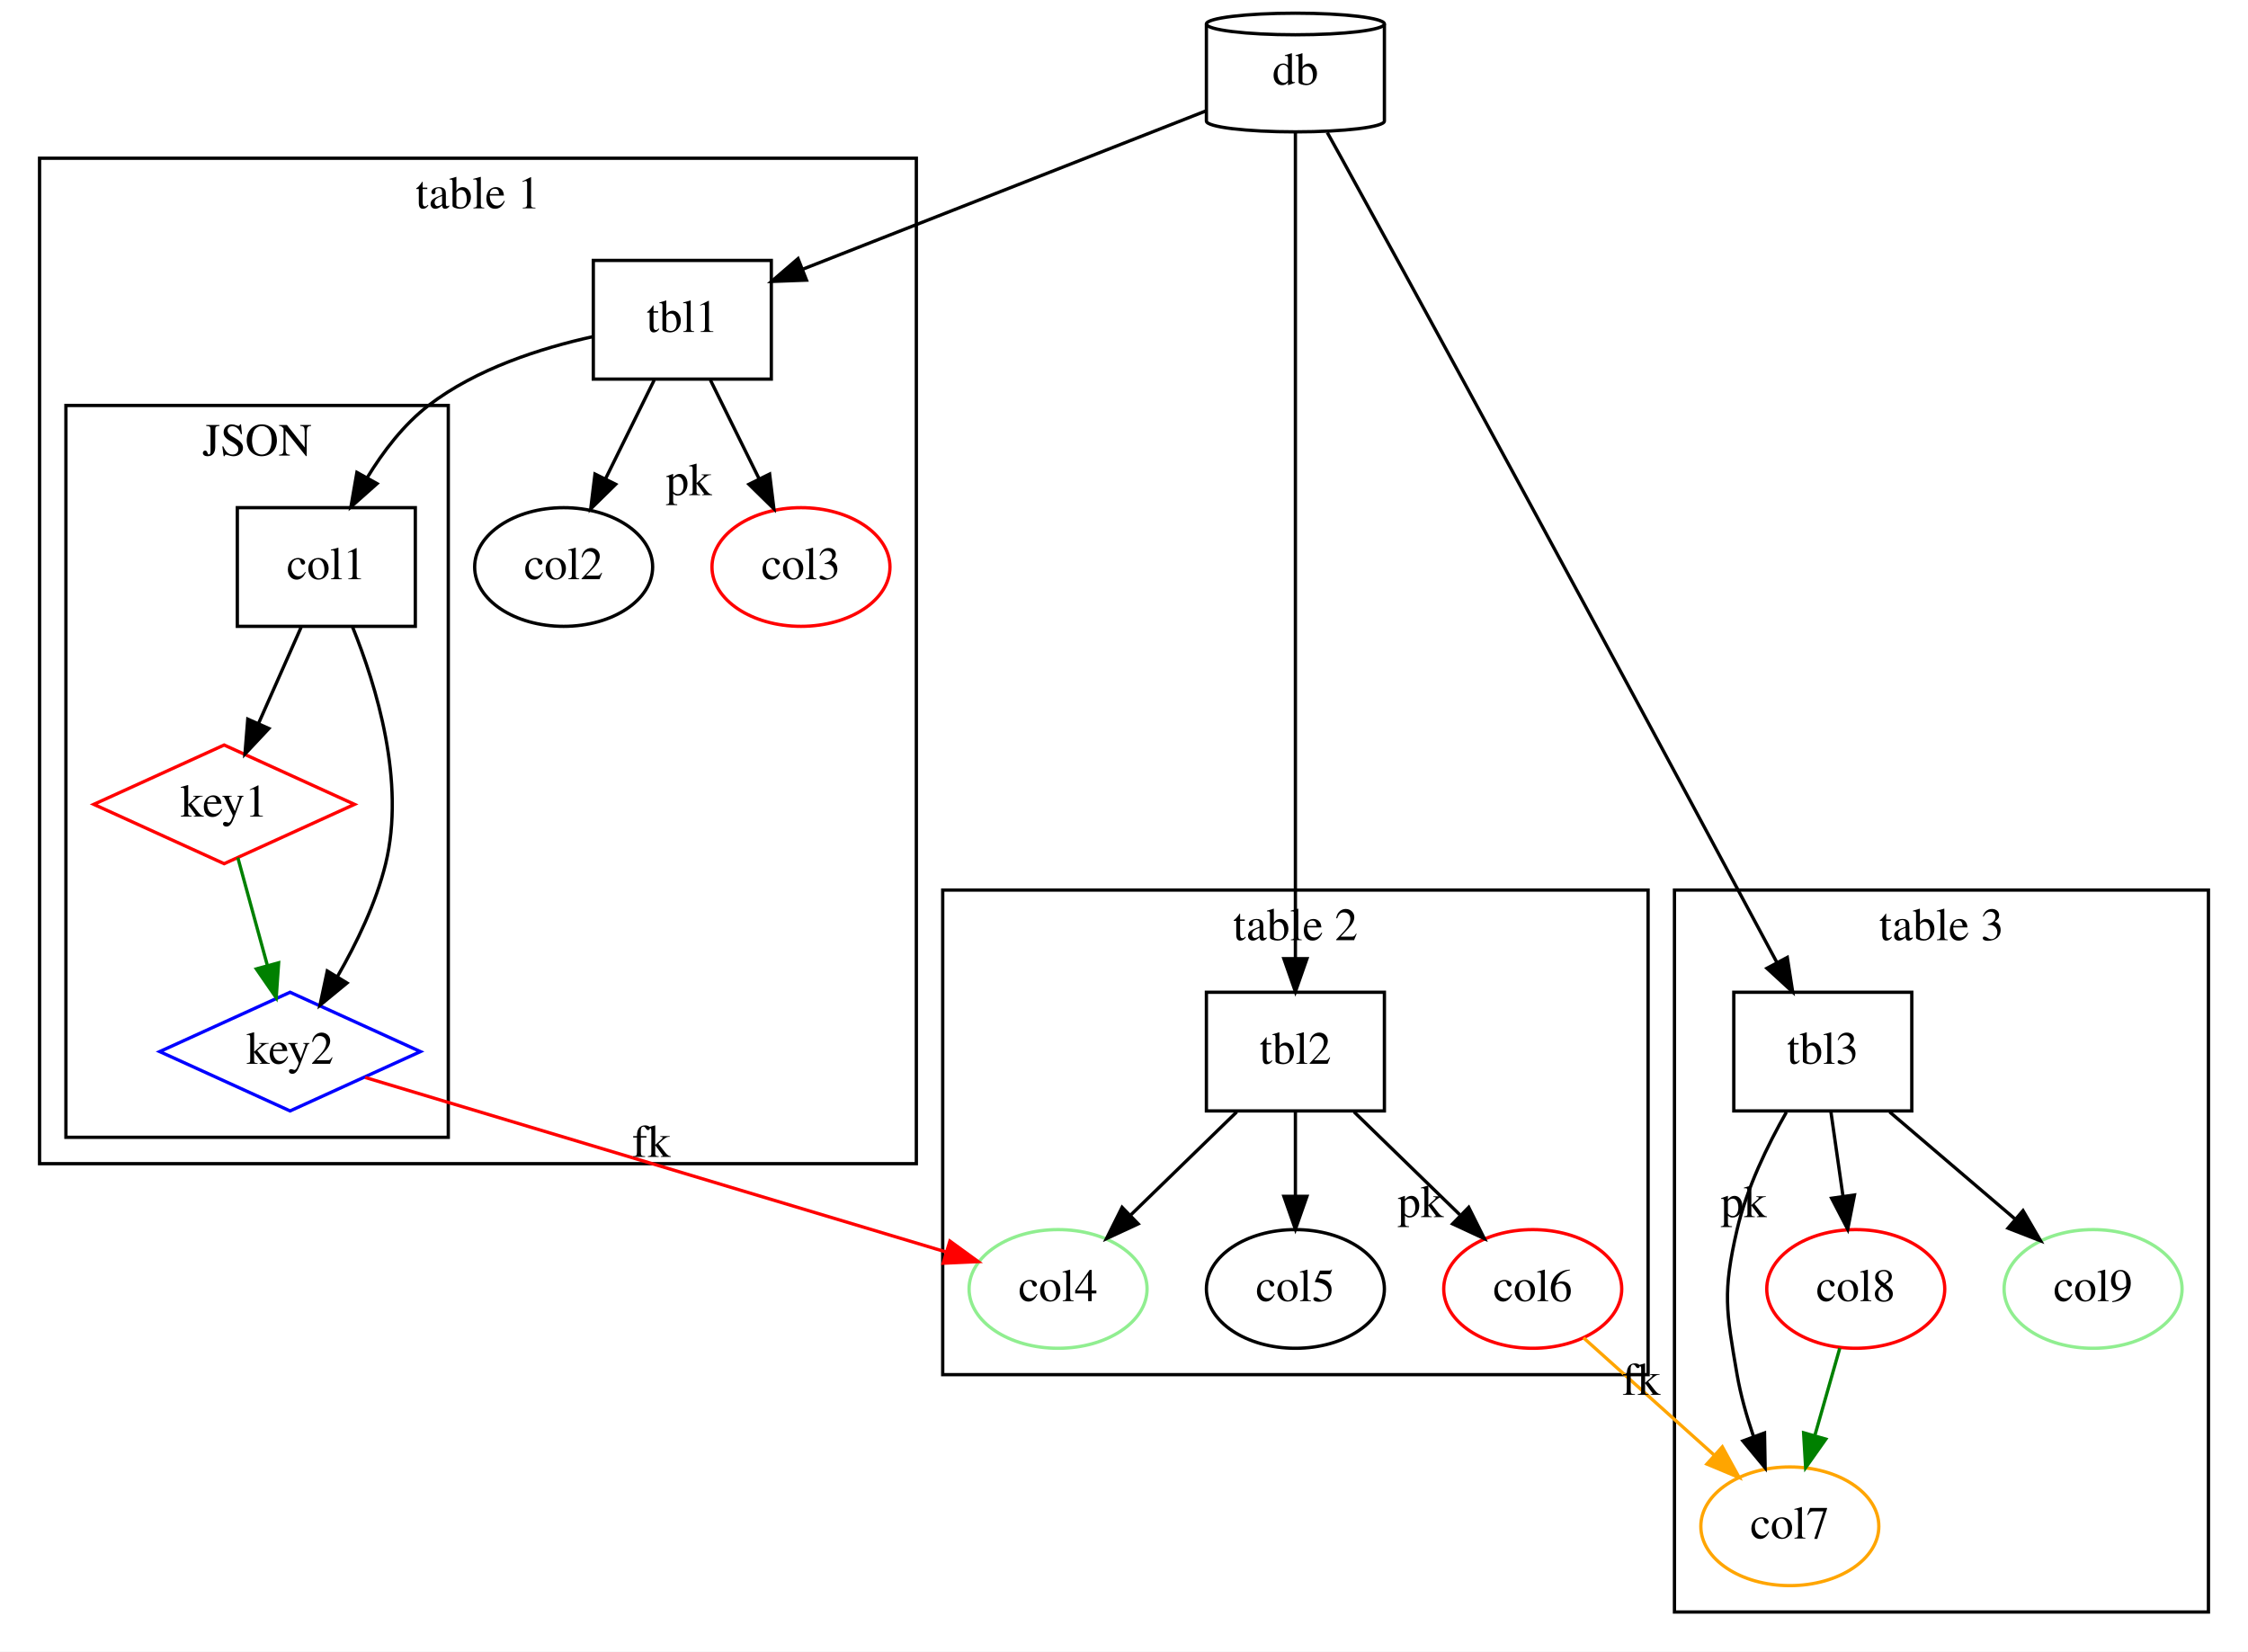
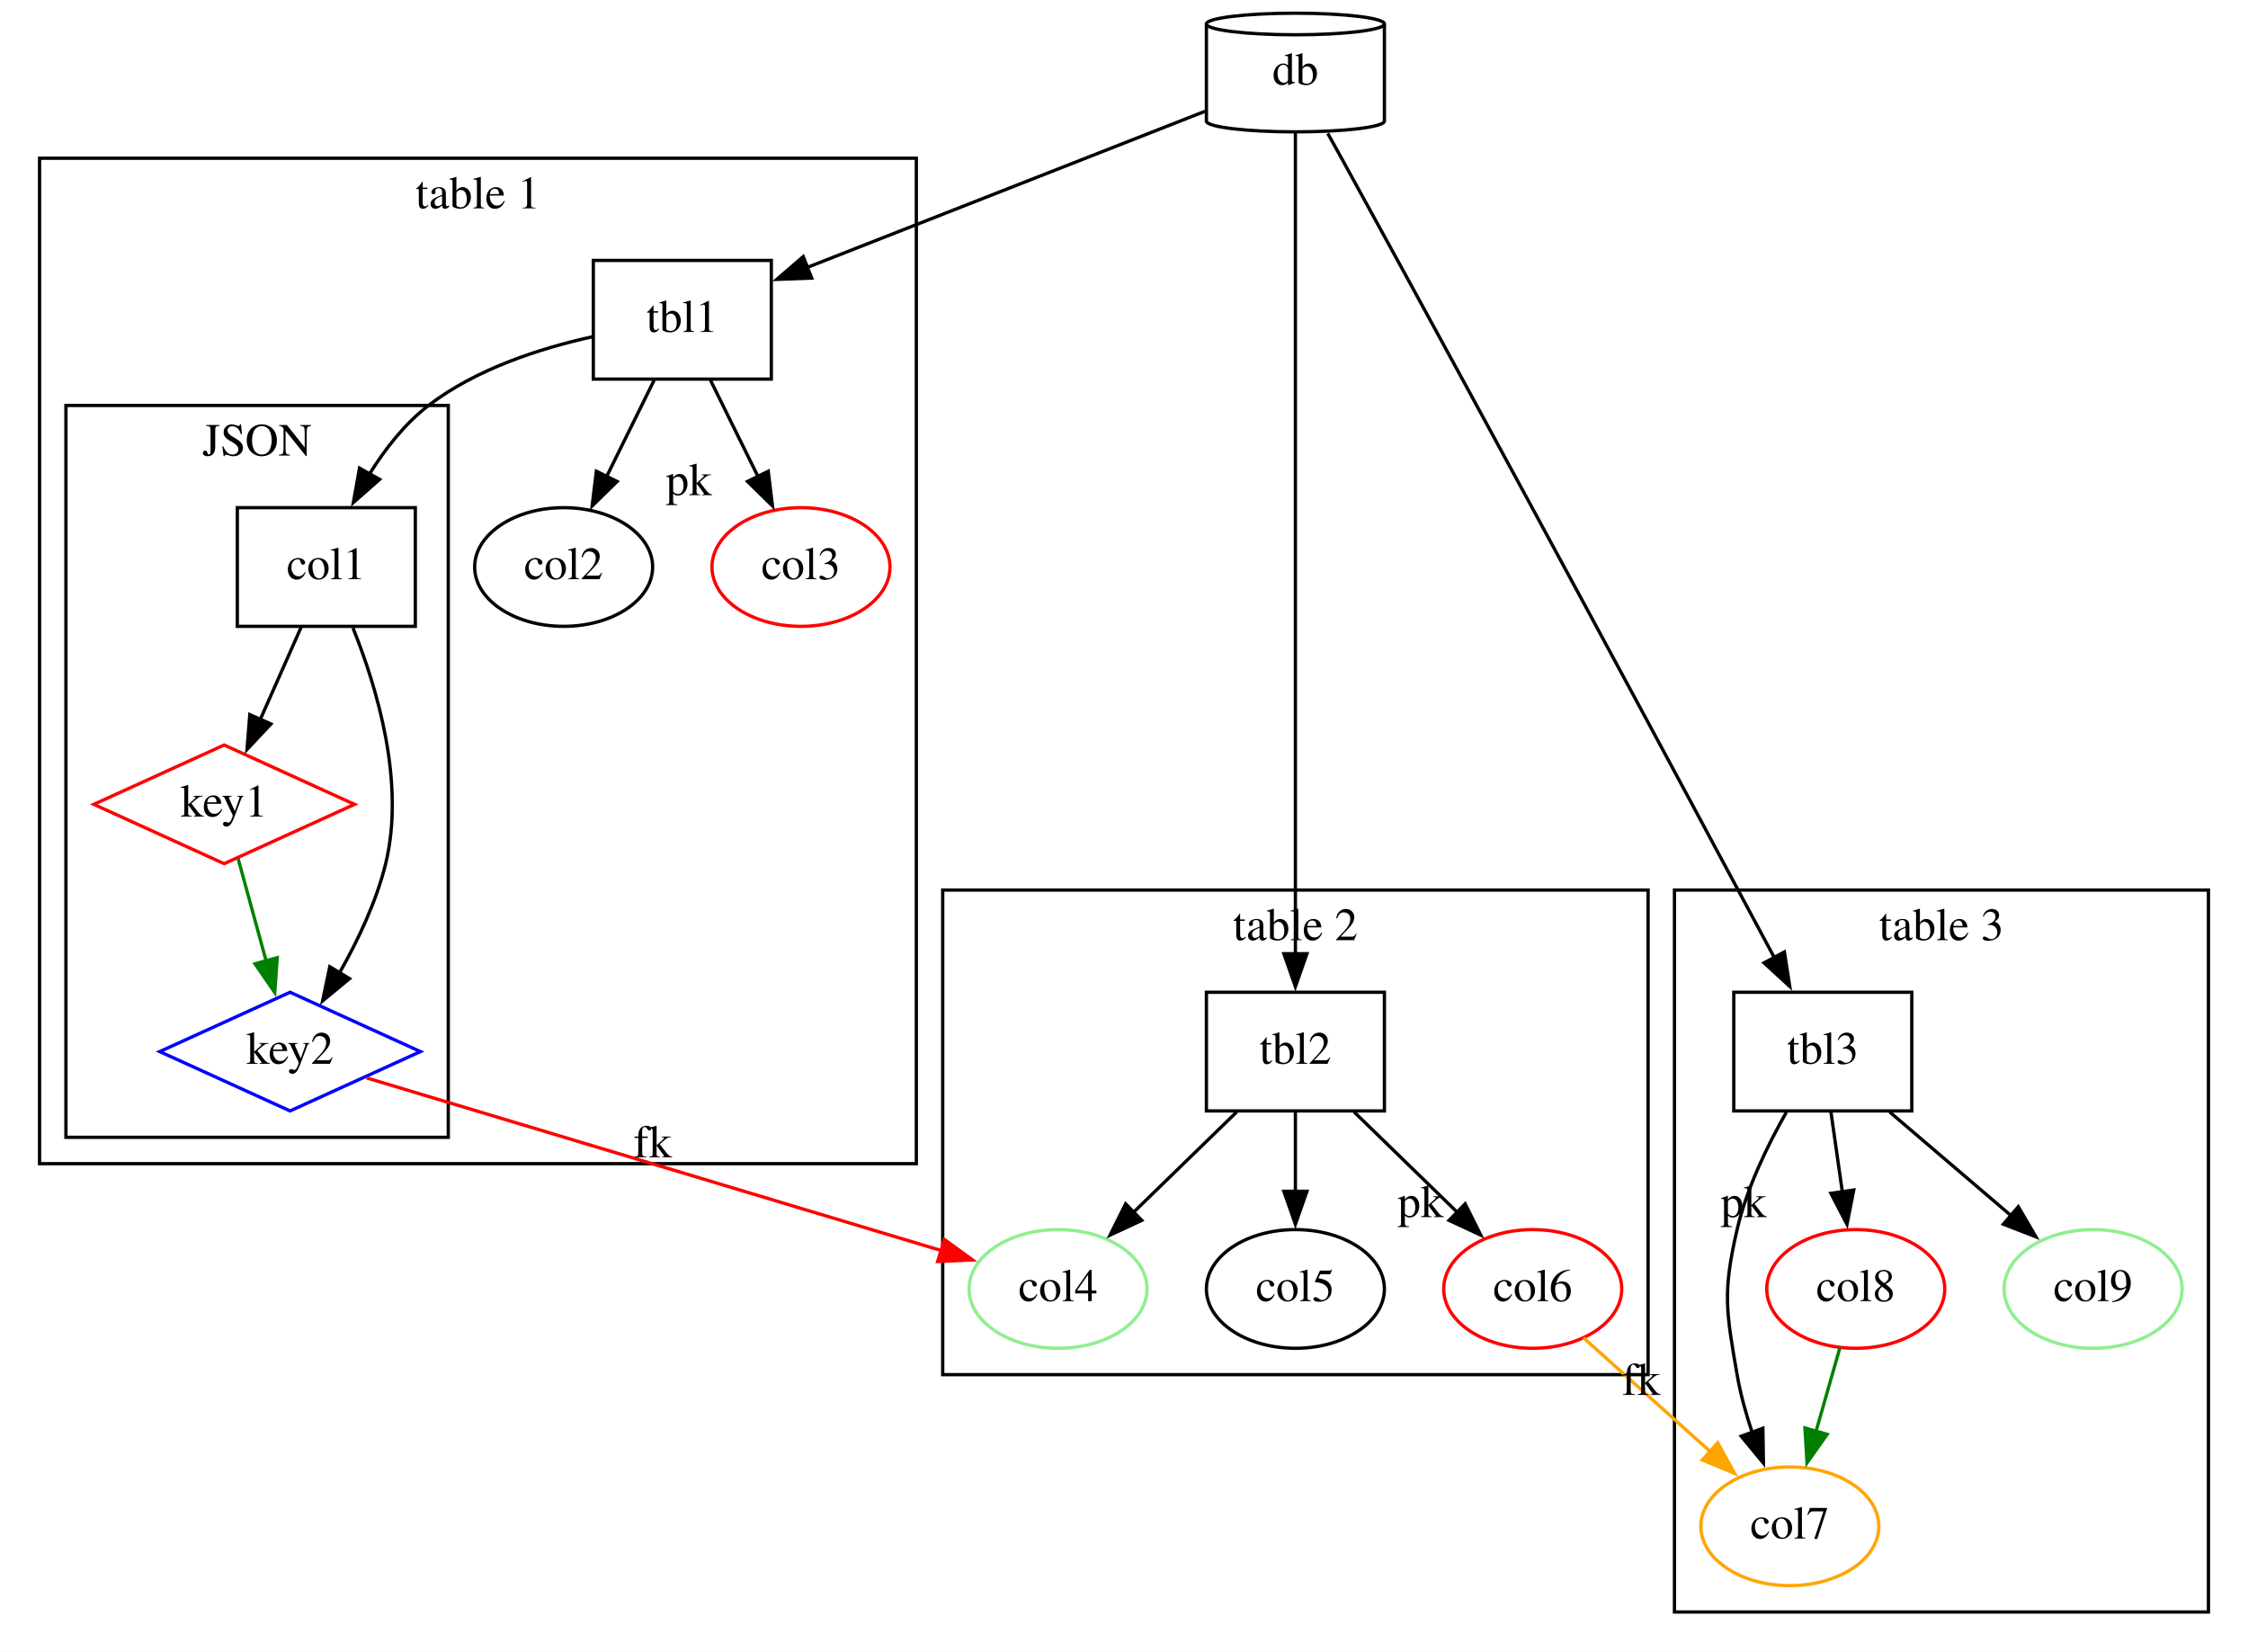
<svg xmlns="http://www.w3.org/2000/svg" width="682pt" height="501pt" viewBox="0.00 0.00 682.00 501.00">
  <g id="graph0" class="graph" transform="scale(1 1) rotate(0) translate(4 497)">
-     <polygon fill="white" stroke="transparent" points="-4,4 -4,-497 678,-497 678,4 -4,4" />
+     <polygon fill="white" stroke="none" points="-4,4 -4,-497 678,-497 678,4 -4,4" />
    <g id="clust1" class="cluster">
      <polygon fill="none" stroke="black" points="8,-144 8,-449 274,-449 274,-144 8,-144" />
      <text text-anchor="middle" x="141" y="-433.8" font-family="Times,serif" font-size="14.00">table 1</text>
    </g>
    <g id="clust2" class="cluster">
      <polygon fill="none" stroke="black" points="16,-152 16,-374 132,-374 132,-152 16,-152" />
      <text text-anchor="middle" x="74" y="-358.8" font-family="Times,serif" font-size="14.00">JSON</text>
    </g>
    <g id="clust3" class="cluster">
      <polygon fill="none" stroke="black" points="282,-80 282,-227 496,-227 496,-80 282,-80" />
      <text text-anchor="middle" x="389" y="-211.8" font-family="Times,serif" font-size="14.00">table 2</text>
    </g>
    <g id="clust4" class="cluster">
      <polygon fill="none" stroke="black" points="504,-8 504,-227 666,-227 666,-8 504,-8" />
      <text text-anchor="middle" x="585" y="-211.8" font-family="Times,serif" font-size="14.00">table 3</text>
    </g>
    <g id="node1" class="node">
      <path fill="none" stroke="black" d="M416,-489.73C416,-491.53 403.9,-493 389,-493 374.1,-493 362,-491.53 362,-489.73 362,-489.73 362,-460.27 362,-460.27 362,-458.47 374.1,-457 389,-457 403.9,-457 416,-458.47 416,-460.27 416,-460.27 416,-489.73 416,-489.73" />
      <path fill="none" stroke="black" d="M416,-489.73C416,-487.92 403.9,-486.45 389,-486.45 374.1,-486.45 362,-487.92 362,-489.73" />
      <text text-anchor="middle" x="389" y="-471.3" font-family="Times,serif" font-size="14.00">db</text>
    </g>
    <g id="node2" class="node">
      <polygon fill="none" stroke="black" points="230,-418 176,-418 176,-382 230,-382 230,-418" />
      <text text-anchor="middle" x="203" y="-396.3" font-family="Times,serif" font-size="14.00">tbl1</text>
    </g>
    <g id="edge1" class="edge">
-       <path fill="none" stroke="black" d="M361.95,-463.39C329.72,-450.73 275.71,-429.54 239.72,-415.41" />
-       <polygon fill="black" stroke="black" points="240.67,-412.02 230.08,-411.63 238.11,-418.54 240.67,-412.02" />
+       <path fill="none" stroke="black" d="M361.56,-463.23C329.59,-450.68 276.62,-429.89 240.78,-415.83" />
+       <polygon fill="black" stroke="black" points="242.25,-412.65 231.66,-412.25 239.69,-419.16 242.25,-412.65" />
    </g>
    <g id="node3" class="node">
      <polygon fill="none" stroke="black" points="416,-196 362,-196 362,-160 416,-160 416,-196" />
      <text text-anchor="middle" x="389" y="-174.3" font-family="Times,serif" font-size="14.00">tbl2</text>
    </g>
    <g id="edge2" class="edge">
-       <path fill="none" stroke="black" d="M389,-456.86C389,-407.78 389,-266.35 389,-206.39" />
-       <polygon fill="black" stroke="black" points="392.5,-206.18 389,-196.18 385.5,-206.18 392.5,-206.18" />
+       <path fill="none" stroke="black" d="M389,-456.86C389,-408.09 389,-268.11 389,-207.52" />
+       <polygon fill="black" stroke="black" points="392.5,-207.7 389,-197.7 385.5,-207.7 392.5,-207.7" />
    </g>
    <g id="node4" class="node">
      <polygon fill="none" stroke="black" points="576,-196 522,-196 522,-160 576,-160 576,-196" />
      <text text-anchor="middle" x="549" y="-174.3" font-family="Times,serif" font-size="14.00">tbl3</text>
    </g>
    <g id="edge3" class="edge">
-       <path fill="none" stroke="black" d="M398.67,-456.8C400.13,-454.19 401.61,-451.53 403,-449 452.14,-359.71 509.34,-253.14 535.13,-204.94" />
-       <polygon fill="black" stroke="black" points="538.23,-206.57 539.86,-196.11 532.06,-203.27 538.23,-206.57" />
+       <path fill="none" stroke="black" d="M398.82,-456.53C400.23,-454.01 401.66,-451.44 403,-449 451.61,-360.67 508.11,-255.43 534.29,-206.52" />
+       <polygon fill="black" stroke="black" points="537.35,-208.22 538.98,-197.76 531.18,-204.92 537.35,-208.22" />
    </g>
    <g id="node5" class="node">
      <polygon fill="none" stroke="black" points="122,-343 68,-343 68,-307 122,-307 122,-343" />
      <text text-anchor="middle" x="95" y="-321.3" font-family="Times,serif" font-size="14.00">col1</text>
    </g>
    <g id="edge4" class="edge">
-       <path fill="none" stroke="black" d="M175.93,-394.89C160.11,-391.41 140.48,-385.14 126,-374 118.46,-368.2 112.22,-360.01 107.36,-352.03" />
-       <polygon fill="black" stroke="black" points="110.39,-350.29 102.47,-343.26 104.28,-353.69 110.39,-350.29" />
+       <path fill="none" stroke="black" d="M175.56,-394.81C159.81,-391.32 140.37,-385.05 126,-374 118.78,-368.45 112.76,-360.71 107.99,-353.06" />
+       <polygon fill="black" stroke="black" points="111.17,-351.57 103.21,-344.57 105.07,-355 111.17,-351.57" />
    </g>
    <g id="node6" class="node">
      <ellipse fill="none" stroke="black" cx="167" cy="-325" rx="27" ry="18" />
      <text text-anchor="middle" x="167" y="-321.3" font-family="Times,serif" font-size="14.00">col2</text>
    </g>
    <g id="edge5" class="edge">
-       <path fill="none" stroke="black" d="M194.47,-381.7C190.06,-372.75 184.58,-361.66 179.69,-351.73" />
-       <polygon fill="black" stroke="black" points="182.78,-350.09 175.22,-342.67 176.51,-353.19 182.78,-350.09" />
+       <path fill="none" stroke="black" d="M194.47,-381.7C190.13,-372.91 184.77,-362.03 179.94,-352.24" />
+       <polygon fill="black" stroke="black" points="183.21,-350.95 175.65,-343.53 176.93,-354.05 183.21,-350.95" />
    </g>
    <g id="node7" class="node">
      <ellipse fill="none" stroke="red" cx="239" cy="-325" rx="27" ry="18" />
      <text text-anchor="middle" x="239" y="-321.3" font-family="Times,serif" font-size="14.00">col3</text>
      <text text-anchor="middle" x="205" y="-346.8" font-family="Times,serif" font-size="14.00">pk</text>
    </g>
    <g id="edge6" class="edge">
-       <path fill="none" stroke="black" d="M211.53,-381.7C215.94,-372.75 221.42,-361.66 226.31,-351.73" />
-       <polygon fill="black" stroke="black" points="229.49,-353.19 230.78,-342.67 223.22,-350.09 229.49,-353.19" />
+       <path fill="none" stroke="black" d="M211.53,-381.7C215.87,-372.91 221.23,-362.03 226.06,-352.24" />
+       <polygon fill="black" stroke="black" points="229.07,-354.05 230.35,-343.53 222.79,-350.95 229.07,-354.05" />
    </g>
    <g id="node8" class="node">
      <ellipse fill="none" stroke="lightgreen" cx="317" cy="-106" rx="27" ry="18" />
      <text text-anchor="middle" x="317" y="-102.3" font-family="Times,serif" font-size="14.00">col4</text>
    </g>
    <g id="edge9" class="edge">
-       <path fill="none" stroke="black" d="M371.2,-159.7C361.51,-150.28 349.44,-138.53 339.14,-128.53" />
-       <polygon fill="black" stroke="black" points="341.3,-125.74 331.69,-121.28 336.42,-130.76 341.3,-125.74" />
+       <path fill="none" stroke="black" d="M371.2,-159.7C361.7,-150.46 349.91,-138.99 339.75,-129.12" />
+       <polygon fill="black" stroke="black" points="342.38,-126.8 332.77,-122.33 337.5,-131.81 342.38,-126.8" />
    </g>
    <g id="node9" class="node">
      <ellipse fill="none" stroke="black" cx="389" cy="-106" rx="27" ry="18" />
      <text text-anchor="middle" x="389" y="-102.3" font-family="Times,serif" font-size="14.00">col5</text>
    </g>
    <g id="edge10" class="edge">
-       <path fill="none" stroke="black" d="M389,-159.7C389,-151.98 389,-142.71 389,-134.11" />
-       <polygon fill="black" stroke="black" points="392.5,-134.1 389,-124.1 385.5,-134.1 392.5,-134.1" />
+       <path fill="none" stroke="black" d="M389,-159.7C389,-152.41 389,-143.73 389,-135.54" />
+       <polygon fill="black" stroke="black" points="392.5,-135.62 389,-125.62 385.5,-135.62 392.5,-135.62" />
    </g>
    <g id="node10" class="node">
      <ellipse fill="none" stroke="red" cx="461" cy="-106" rx="27" ry="18" />
      <text text-anchor="middle" x="461" y="-102.3" font-family="Times,serif" font-size="14.00">col6</text>
      <text text-anchor="middle" x="427" y="-127.8" font-family="Times,serif" font-size="14.00">pk</text>
    </g>
    <g id="edge11" class="edge">
-       <path fill="none" stroke="black" d="M406.8,-159.7C416.49,-150.28 428.56,-138.53 438.86,-128.53" />
-       <polygon fill="black" stroke="black" points="441.58,-130.76 446.31,-121.28 436.7,-125.74 441.58,-130.76" />
+       <path fill="none" stroke="black" d="M406.8,-159.7C416.3,-150.46 428.09,-138.99 438.25,-129.12" />
+       <polygon fill="black" stroke="black" points="440.5,-131.81 445.23,-122.33 435.62,-126.8 440.5,-131.81" />
    </g>
    <g id="node11" class="node">
      <ellipse fill="none" stroke="orange" cx="539" cy="-34" rx="27" ry="18" />
      <text text-anchor="middle" x="539" y="-30.3" font-family="Times,serif" font-size="14.00">col7</text>
    </g>
    <g id="edge12" class="edge">
-       <path fill="none" stroke="black" d="M537.95,-159.61C532.26,-149.62 525.92,-136.58 523,-124 518.58,-104.95 519.68,-99.27 523,-80 524.07,-73.82 525.9,-67.37 527.95,-61.34" />
-       <polygon fill="black" stroke="black" points="531.32,-62.32 531.51,-51.73 524.76,-59.89 531.32,-62.32" />
+       <path fill="none" stroke="black" d="M537.95,-159.61C532.26,-149.62 525.92,-136.58 523,-124 518.58,-104.95 519.68,-99.27 523,-80 524.01,-74.12 525.72,-68 527.65,-62.23" />
+       <polygon fill="black" stroke="black" points="530.82,-63.74 530.99,-53.15 524.25,-61.32 530.82,-63.74" />
    </g>
    <g id="node12" class="node">
      <ellipse fill="none" stroke="red" cx="559" cy="-106" rx="27" ry="18" />
      <text text-anchor="middle" x="559" y="-102.3" font-family="Times,serif" font-size="14.00">col8</text>
      <text text-anchor="middle" x="525" y="-127.8" font-family="Times,serif" font-size="14.00">pk</text>
    </g>
    <g id="edge13" class="edge">
-       <path fill="none" stroke="black" d="M551.47,-159.7C552.57,-151.98 553.9,-142.71 555.13,-134.11" />
-       <polygon fill="black" stroke="black" points="558.61,-134.5 556.56,-124.1 551.68,-133.51 558.61,-134.5" />
+       <path fill="none" stroke="black" d="M551.47,-159.7C552.53,-152.32 553.78,-143.52 554.96,-135.25" />
+       <polygon fill="black" stroke="black" points="558.39,-136 556.34,-125.6 551.46,-135.01 558.39,-136" />
    </g>
    <g id="node13" class="node">
      <ellipse fill="none" stroke="lightgreen" cx="631" cy="-106" rx="27" ry="18" />
      <text text-anchor="middle" x="631" y="-102.3" font-family="Times,serif" font-size="14.00">col9</text>
    </g>
    <g id="edge14" class="edge">
-       <path fill="none" stroke="black" d="M569.27,-159.7C580.75,-149.89 595.18,-137.58 607.2,-127.32" />
-       <polygon fill="black" stroke="black" points="609.74,-129.75 615.07,-120.6 605.19,-124.43 609.74,-129.75" />
+       <path fill="none" stroke="black" d="M569.27,-159.7C580.46,-150.15 594.44,-138.21 606.26,-128.12" />
+       <polygon fill="black" stroke="black" points="608.32,-130.96 613.65,-121.81 603.78,-125.64 608.32,-130.96" />
    </g>
    <g id="node14" class="node">
      <polygon fill="none" stroke="red" points="64,-271 24.45,-253 64,-235 103.55,-253 64,-271" />
      <text text-anchor="middle" x="64" y="-249.3" font-family="Times,serif" font-size="14.00">key1</text>
    </g>
    <g id="edge7" class="edge">
-       <path fill="none" stroke="black" d="M87.34,-306.7C83.45,-297.92 78.67,-287.13 74.46,-277.61" />
-       <polygon fill="black" stroke="black" points="77.57,-276.01 70.32,-268.28 71.17,-278.84 77.57,-276.01" />
+       <path fill="none" stroke="black" d="M87.34,-306.7C83.57,-298.2 78.97,-287.81 74.86,-278.52" />
+       <polygon fill="black" stroke="black" points="78.19,-277.39 70.94,-269.66 71.79,-280.22 78.19,-277.39" />
    </g>
    <g id="node15" class="node">
      <polygon fill="none" stroke="blue" points="84,-196 44.45,-178 84,-160 123.55,-178 84,-196" />
      <text text-anchor="middle" x="84" y="-174.3" font-family="Times,serif" font-size="14.00">key2</text>
    </g>
    <g id="edge8" class="edge">
-       <path fill="none" stroke="black" d="M102.94,-306.85C110.23,-288.86 119.04,-259.81 113,-235 110.09,-223.07 104.17,-210.84 98.43,-200.87" />
-       <polygon fill="black" stroke="black" points="101.27,-198.81 93.08,-192.08 95.29,-202.45 101.27,-198.81" />
+       <path fill="none" stroke="black" d="M103.08,-306.52C110.34,-288.5 119.01,-259.66 113,-235 110.18,-223.44 104.53,-211.6 98.96,-201.8" />
+       <polygon fill="black" stroke="black" points="102.03,-200.13 93.87,-193.38 96.05,-203.75 102.03,-200.13" />
    </g>
    <g id="edge17" class="edge">
-       <path fill="none" stroke="orange" d="M476.41,-91.17C487.73,-81.01 503.31,-67.03 516.09,-55.56" />
-       <polygon fill="orange" stroke="orange" points="518.52,-58.09 523.62,-48.8 513.84,-52.88 518.52,-58.09" />
-       <text text-anchor="middle" x="493.93" y="-73.87" font-family="Times,serif" font-size="14.00">fk</text>
+       <path fill="none" stroke="orange" d="M476.41,-91.17C487.45,-81.26 502.53,-67.73 515.12,-56.43" />
+       <polygon fill="orange" stroke="orange" points="517.12,-59.34 522.23,-50.05 512.45,-54.13 517.12,-59.34" />
+       <text text-anchor="middle" x="493.93" y="-73.86" font-family="Times,serif" font-size="14.00">fk</text>
    </g>
    <g id="edge18" class="edge">
-       <path fill="none" stroke="green" d="M554.16,-88.05C551.9,-80.14 549.15,-70.54 546.63,-61.69" />
-       <polygon fill="green" stroke="green" points="549.91,-60.44 543.8,-51.79 543.18,-62.37 549.91,-60.44" />
+       <path fill="none" stroke="green" d="M554.16,-88.05C552,-80.49 549.39,-71.37 546.96,-62.85" />
+       <polygon fill="green" stroke="green" points="550.33,-61.9 544.21,-53.24 543.59,-63.82 550.33,-61.9" />
    </g>
    <g id="edge15" class="edge">
-       <path fill="none" stroke="green" d="M68.14,-236.87C70.73,-227.44 74.12,-215.07 77.1,-204.19" />
-       <polygon fill="green" stroke="green" points="80.53,-204.93 79.79,-194.36 73.77,-203.08 80.53,-204.93" />
+       <path fill="none" stroke="green" d="M68.24,-236.52C70.71,-227.52 73.88,-215.93 76.74,-205.52" />
+       <polygon fill="green" stroke="green" points="80.1,-206.49 79.36,-195.92 73.35,-204.64 80.1,-206.49" />
    </g>
    <g id="edge16" class="edge">
-       <path fill="none" stroke="red" d="M106.77,-170.16C147.92,-157.8 234.9,-131.66 283.09,-117.19" />
-       <polygon fill="red" stroke="red" points="284.18,-120.52 292.75,-114.29 282.16,-113.81 284.18,-120.52" />
-       <text text-anchor="middle" x="193.63" y="-146.06" font-family="Times,serif" font-size="14.00">fk</text>
+       <path fill="none" stroke="red" d="M107.19,-170.03C148.11,-157.74 233.36,-132.13 281.65,-117.62" />
+       <polygon fill="red" stroke="red" points="282.49,-121.02 291.06,-114.79 280.47,-114.32 282.49,-121.02" />
+       <text text-anchor="middle" x="194.04" y="-145.94" font-family="Times,serif" font-size="14.00">fk</text>
    </g>
  </g>
</svg>
